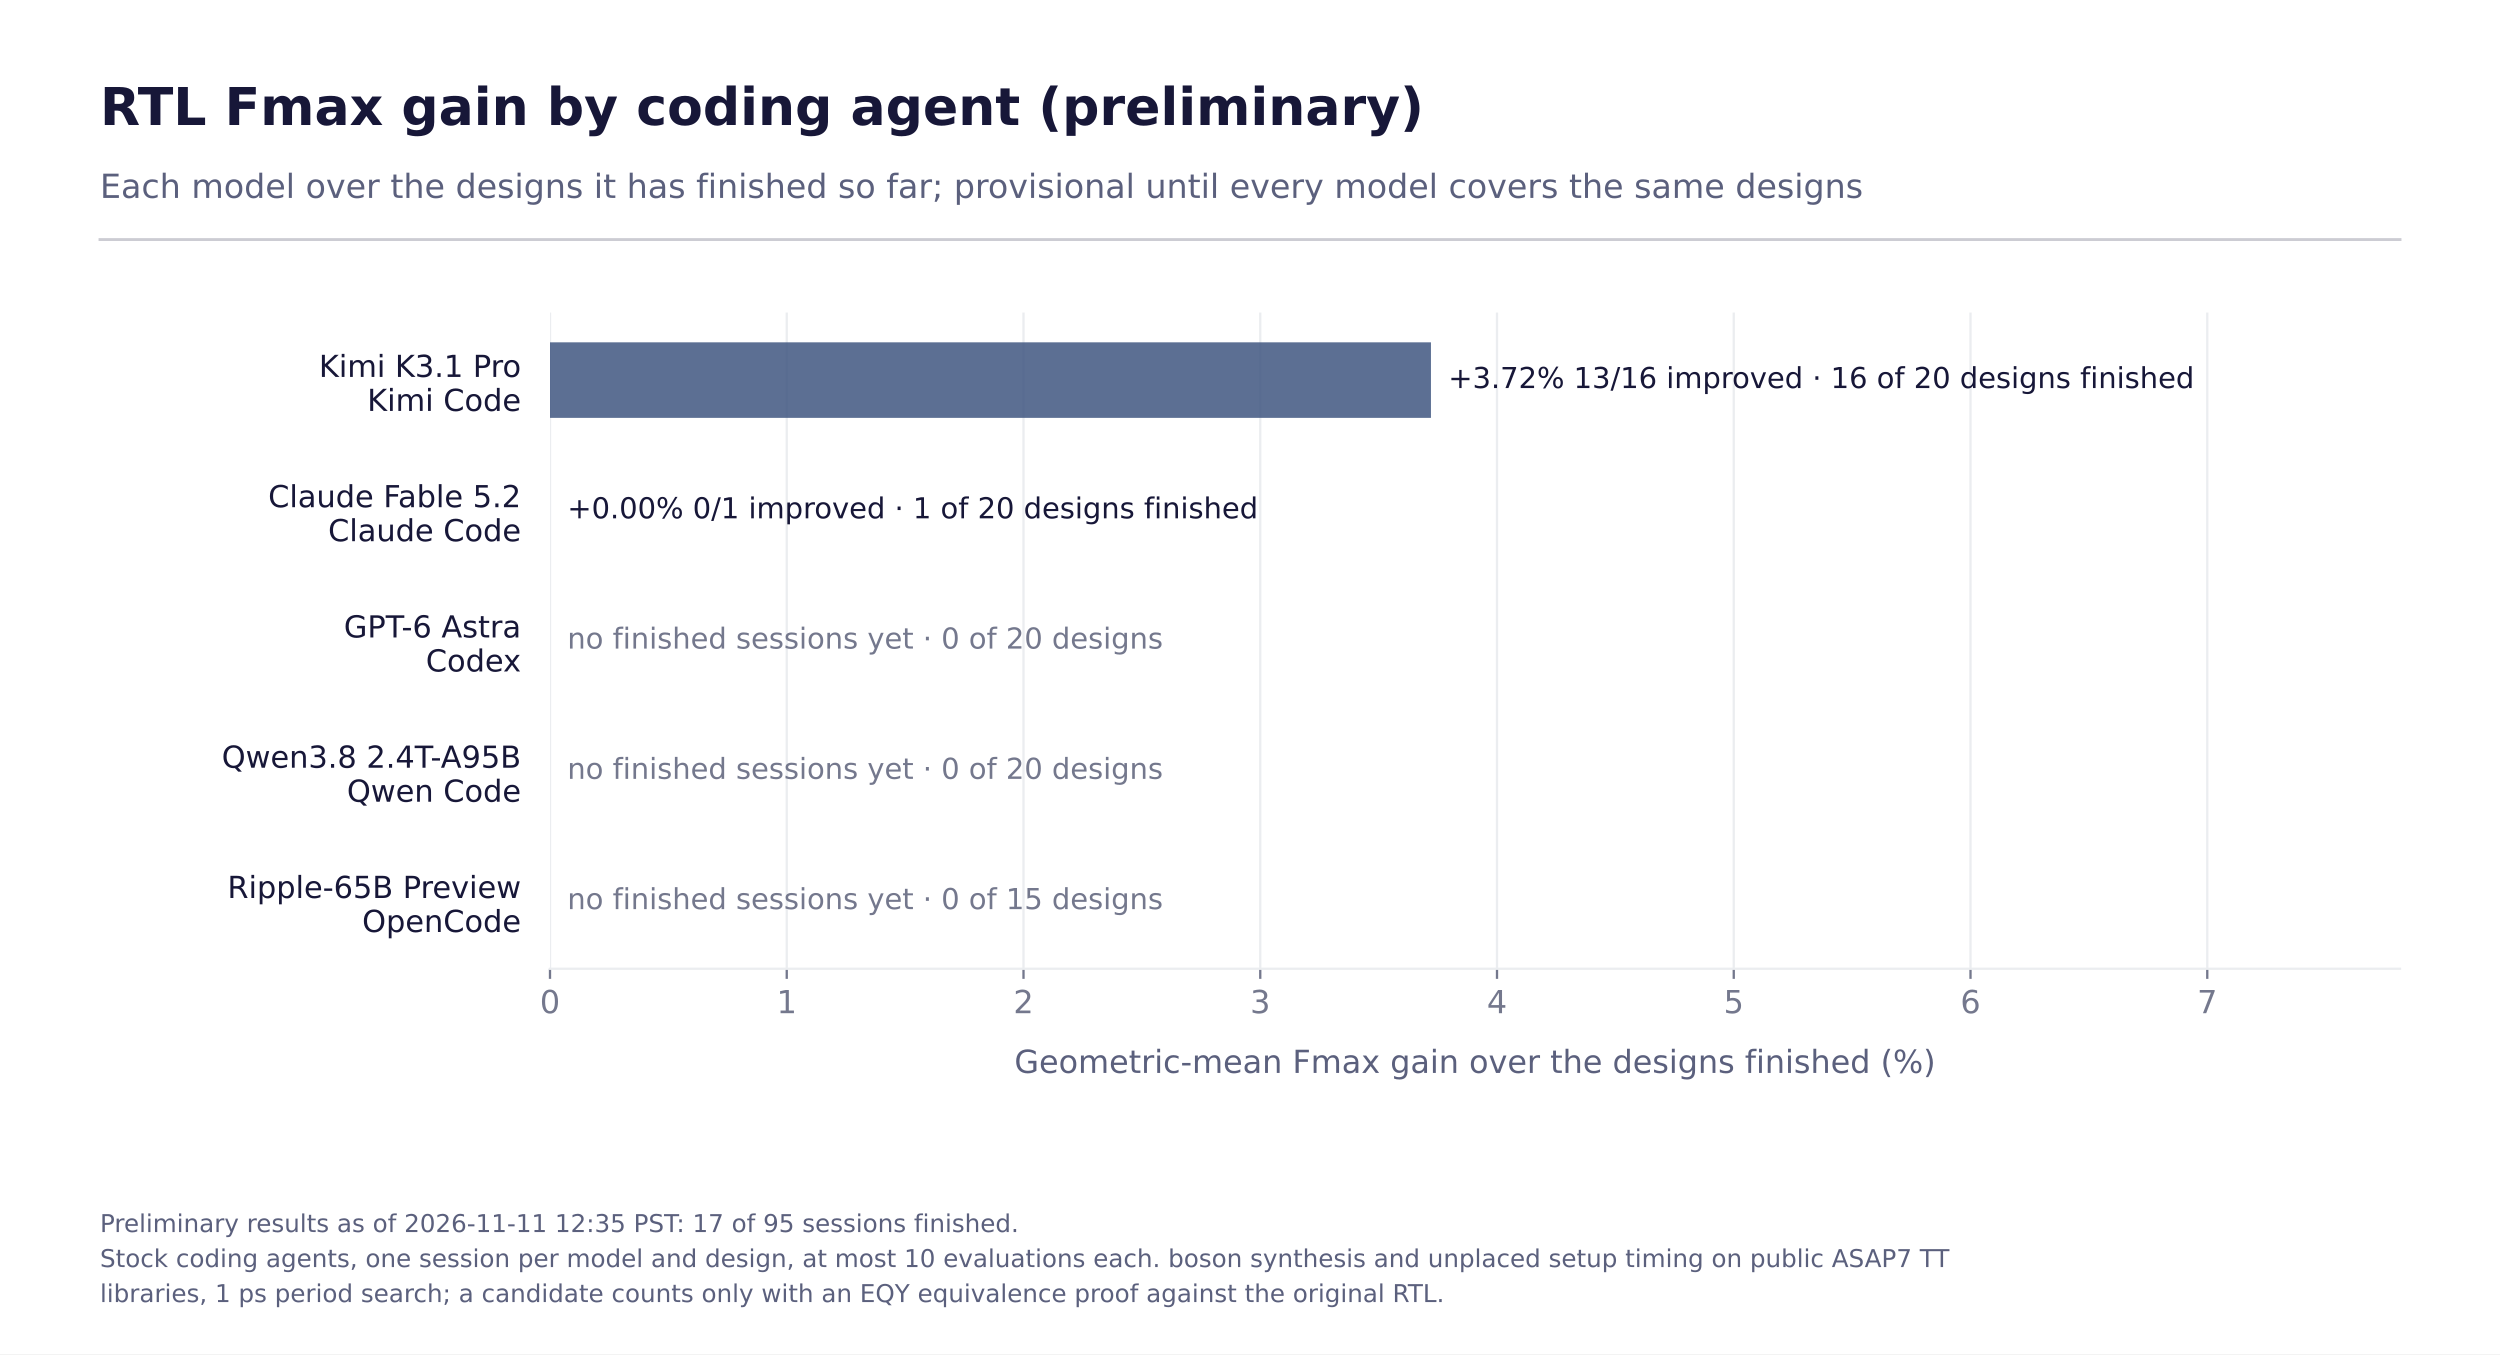
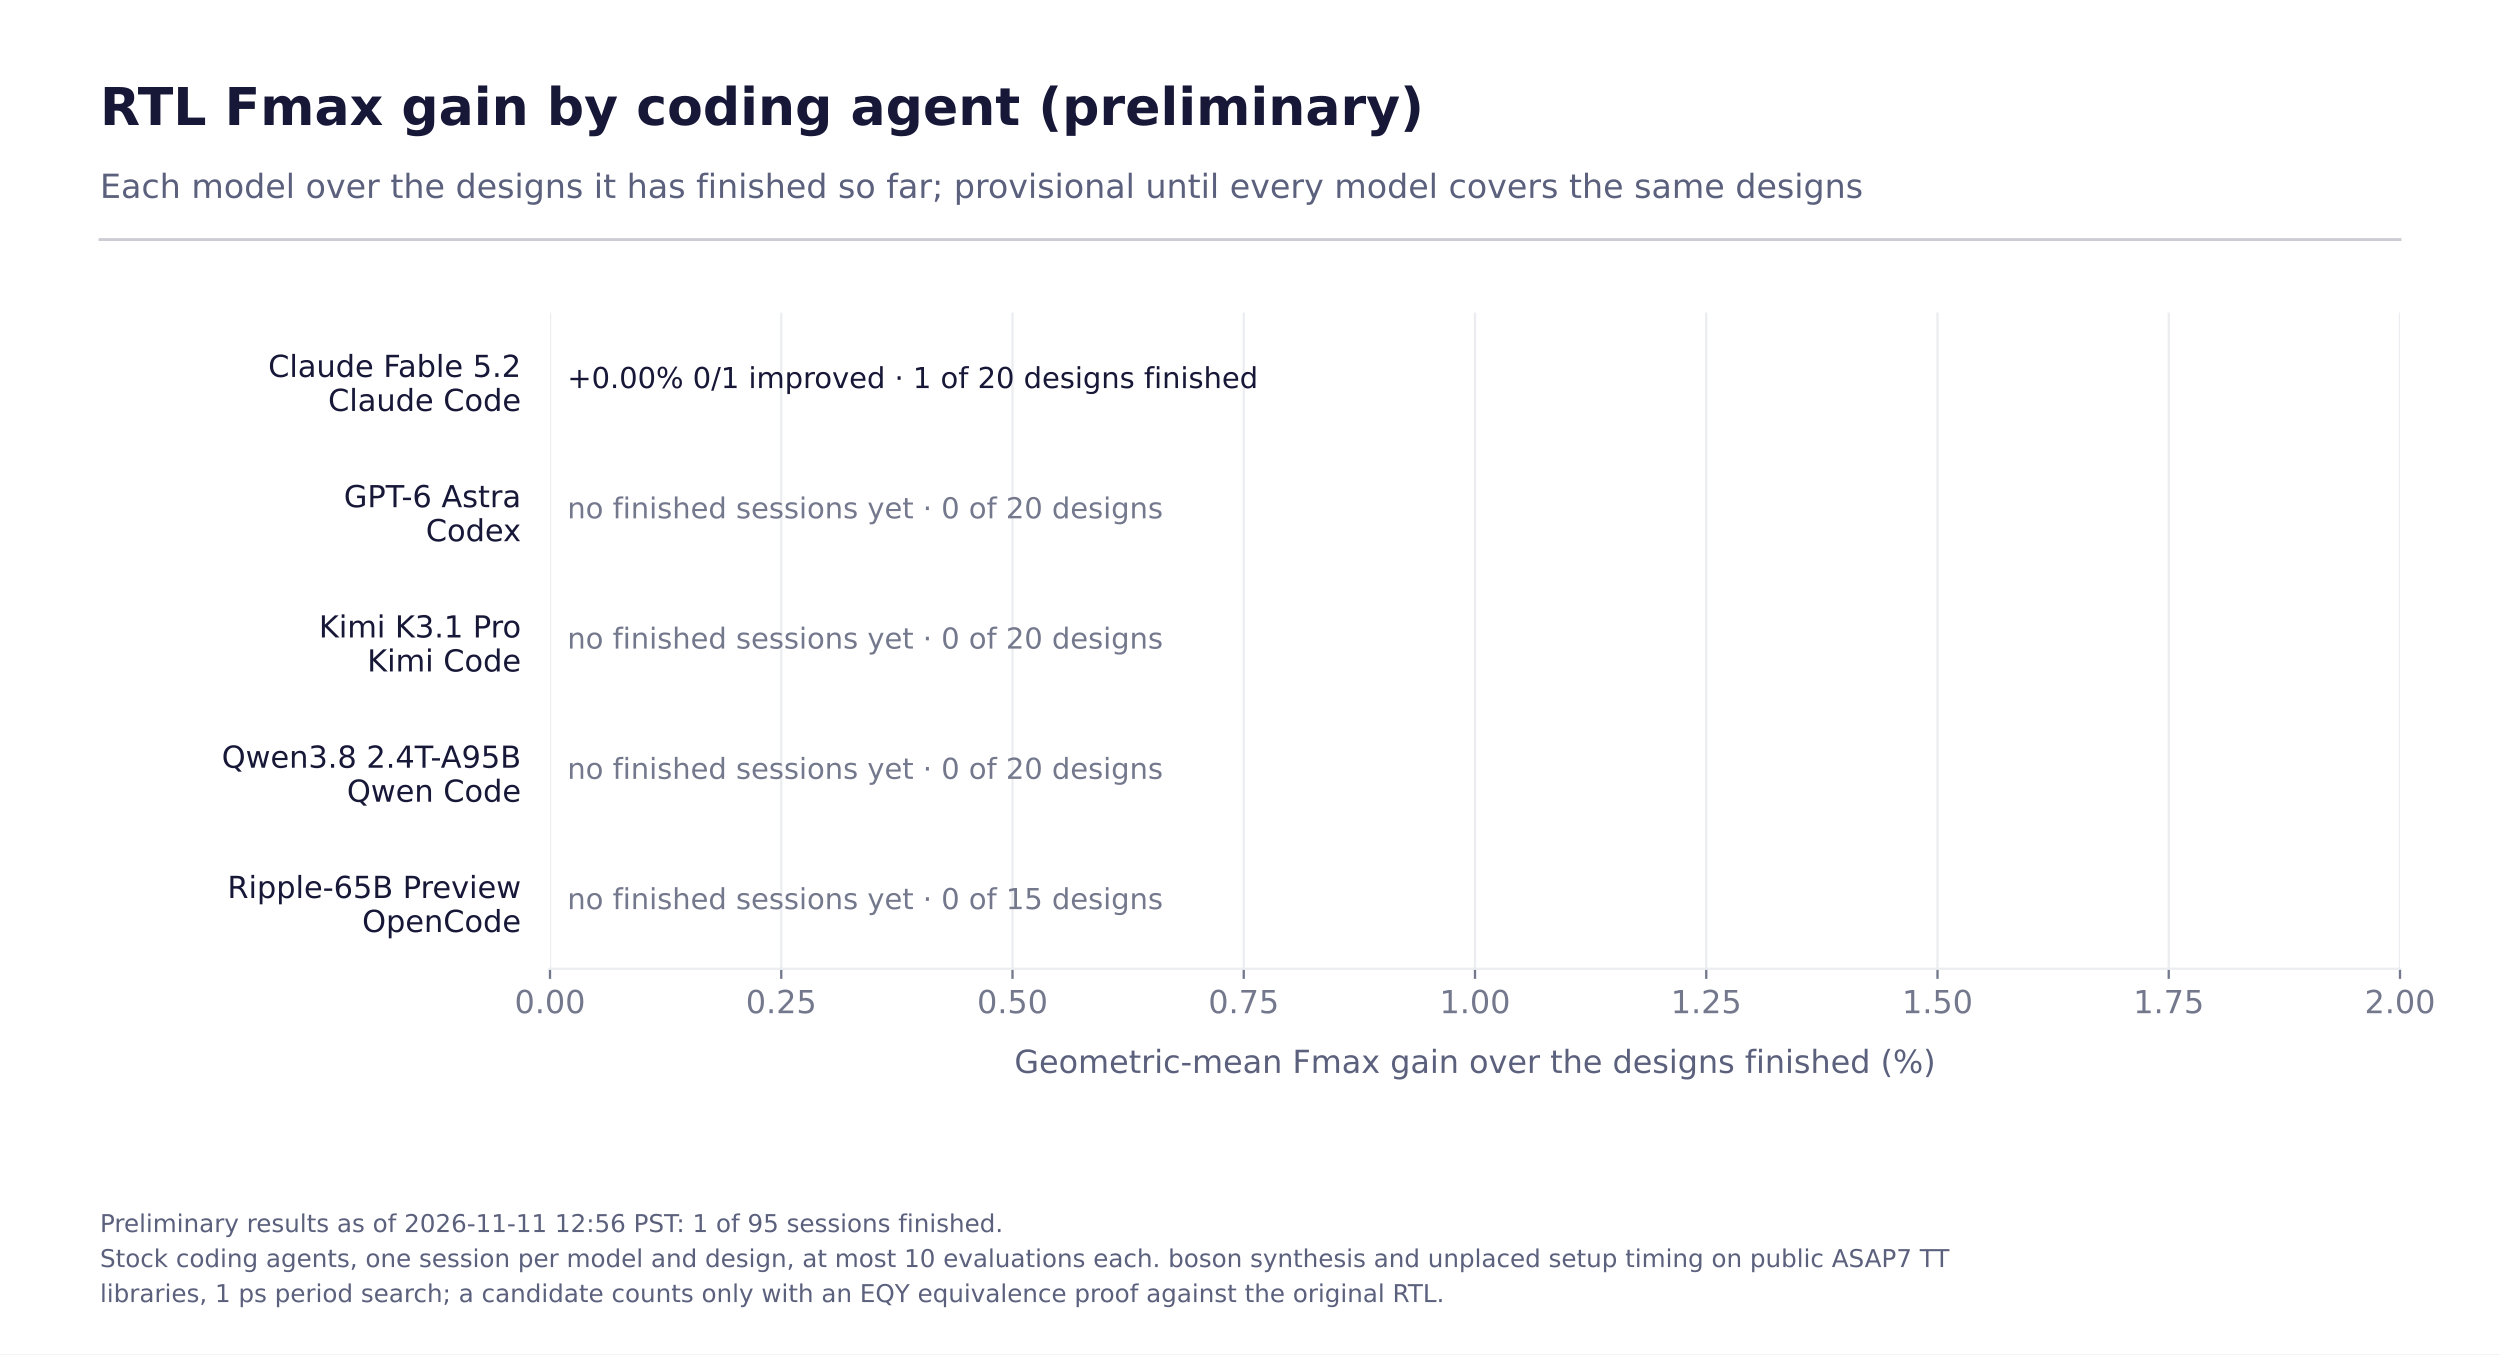
<svg xmlns="http://www.w3.org/2000/svg" xmlns:xlink="http://www.w3.org/1999/xlink" width="864pt" height="468pt" viewBox="0 0 864 468" version="1.1">
  <defs>
    <style type="text/css">*{stroke-linejoin: round; stroke-linecap: butt}</style>
  </defs>
  <g id="figure_1">
    <g id="patch_1">
      <path d="M 0 468  L 864 468  L 864 0  L 0 0  z " style="fill: #ffffff" />
    </g>
    <g id="axes_1">
      <g id="patch_2">
        <path d="M 190.08 334.8  L 829.44 334.8  L 829.44 108  L 190.08 108  z " style="fill: #ffffff" />
      </g>
      <g id="matplotlib.axis_1">
        <g id="xtick_1">
          <g id="line2d_1">
            <path d="M 190.08 334.8  L 190.08 108  " clip-path="url(#p4ebb32de9a)" style="fill: none; stroke: #ebedf0; stroke-width: 0.8; stroke-linecap: square" />
          </g>
          <g id="line2d_2">
            <defs>
              <path id="m93d353a957" d="M 0 0  L 0 3.5  " style="stroke: #74788d; stroke-width: 0.8" />
            </defs>
            <g>
              <use xlink:href="#m93d353a957" x="190.08" y="334.8" style="fill: #74788d; stroke: #74788d; stroke-width: 0.8" />
            </g>
          </g>
          <g id="text_1">
-             <text style="fill: #74788d; font: 11px 'DejaVu Sans'; text-anchor: middle" x="190.08" y="350.158" transform="rotate(-0 190.08 350.1583)">0</text>
+             <text style="fill: #74788d; font: 11px 'DejaVu Sans'; text-anchor: middle" x="190.08" y="350.158" transform="rotate(-0 190.08 350.1583)">0.00</text>
          </g>
        </g>
        <g id="xtick_2">
          <g id="line2d_3">
-             <path d="M 271.901 334.8  L 271.901 108  " clip-path="url(#p4ebb32de9a)" style="fill: none; stroke: #ebedf0; stroke-width: 0.8; stroke-linecap: square" />
+             <path d="M 270 334.8  L 270 108  " clip-path="url(#p4ebb32de9a)" style="fill: none; stroke: #ebedf0; stroke-width: 0.8; stroke-linecap: square" />
          </g>
          <g id="line2d_4">
            <g>
-               <use xlink:href="#m93d353a957" x="271.901" y="334.8" style="fill: #74788d; stroke: #74788d; stroke-width: 0.8" />
+               <use xlink:href="#m93d353a957" x="270" y="334.8" style="fill: #74788d; stroke: #74788d; stroke-width: 0.8" />
            </g>
          </g>
          <g id="text_2">
-             <text style="fill: #74788d; font: 11px 'DejaVu Sans'; text-anchor: middle" x="271.901" y="350.158" transform="rotate(-0 271.9013 350.1583)">1</text>
+             <text style="fill: #74788d; font: 11px 'DejaVu Sans'; text-anchor: middle" x="270" y="350.158" transform="rotate(-0 270 350.1583)">0.25</text>
          </g>
        </g>
        <g id="xtick_3">
          <g id="line2d_5">
-             <path d="M 353.723 334.8  L 353.723 108  " clip-path="url(#p4ebb32de9a)" style="fill: none; stroke: #ebedf0; stroke-width: 0.8; stroke-linecap: square" />
+             <path d="M 349.92 334.8  L 349.92 108  " clip-path="url(#p4ebb32de9a)" style="fill: none; stroke: #ebedf0; stroke-width: 0.8; stroke-linecap: square" />
          </g>
          <g id="line2d_6">
            <g>
-               <use xlink:href="#m93d353a957" x="353.723" y="334.8" style="fill: #74788d; stroke: #74788d; stroke-width: 0.8" />
+               <use xlink:href="#m93d353a957" x="349.92" y="334.8" style="fill: #74788d; stroke: #74788d; stroke-width: 0.8" />
            </g>
          </g>
          <g id="text_3">
-             <text style="fill: #74788d; font: 11px 'DejaVu Sans'; text-anchor: middle" x="353.723" y="350.158" transform="rotate(-0 353.7226 350.1583)">2</text>
+             <text style="fill: #74788d; font: 11px 'DejaVu Sans'; text-anchor: middle" x="349.92" y="350.158" transform="rotate(-0 349.92 350.1583)">0.50</text>
          </g>
        </g>
        <g id="xtick_4">
          <g id="line2d_7">
-             <path d="M 435.544 334.8  L 435.544 108  " clip-path="url(#p4ebb32de9a)" style="fill: none; stroke: #ebedf0; stroke-width: 0.8; stroke-linecap: square" />
+             <path d="M 429.84 334.8  L 429.84 108  " clip-path="url(#p4ebb32de9a)" style="fill: none; stroke: #ebedf0; stroke-width: 0.8; stroke-linecap: square" />
          </g>
          <g id="line2d_8">
            <g>
-               <use xlink:href="#m93d353a957" x="435.544" y="334.8" style="fill: #74788d; stroke: #74788d; stroke-width: 0.8" />
+               <use xlink:href="#m93d353a957" x="429.84" y="334.8" style="fill: #74788d; stroke: #74788d; stroke-width: 0.8" />
            </g>
          </g>
          <g id="text_4">
-             <text style="fill: #74788d; font: 11px 'DejaVu Sans'; text-anchor: middle" x="435.544" y="350.158" transform="rotate(-0 435.544 350.1583)">3</text>
+             <text style="fill: #74788d; font: 11px 'DejaVu Sans'; text-anchor: middle" x="429.84" y="350.158" transform="rotate(-0 429.84 350.1583)">0.75</text>
          </g>
        </g>
        <g id="xtick_5">
          <g id="line2d_9">
-             <path d="M 517.365 334.8  L 517.365 108  " clip-path="url(#p4ebb32de9a)" style="fill: none; stroke: #ebedf0; stroke-width: 0.8; stroke-linecap: square" />
+             <path d="M 509.76 334.8  L 509.76 108  " clip-path="url(#p4ebb32de9a)" style="fill: none; stroke: #ebedf0; stroke-width: 0.8; stroke-linecap: square" />
          </g>
          <g id="line2d_10">
            <g>
-               <use xlink:href="#m93d353a957" x="517.365" y="334.8" style="fill: #74788d; stroke: #74788d; stroke-width: 0.8" />
+               <use xlink:href="#m93d353a957" x="509.76" y="334.8" style="fill: #74788d; stroke: #74788d; stroke-width: 0.8" />
            </g>
          </g>
          <g id="text_5">
-             <text style="fill: #74788d; font: 11px 'DejaVu Sans'; text-anchor: middle" x="517.365" y="350.158" transform="rotate(-0 517.3653 350.1583)">4</text>
+             <text style="fill: #74788d; font: 11px 'DejaVu Sans'; text-anchor: middle" x="509.76" y="350.158" transform="rotate(-0 509.76 350.1583)">1.00</text>
          </g>
        </g>
        <g id="xtick_6">
          <g id="line2d_11">
-             <path d="M 599.187 334.8  L 599.187 108  " clip-path="url(#p4ebb32de9a)" style="fill: none; stroke: #ebedf0; stroke-width: 0.8; stroke-linecap: square" />
+             <path d="M 589.68 334.8  L 589.68 108  " clip-path="url(#p4ebb32de9a)" style="fill: none; stroke: #ebedf0; stroke-width: 0.8; stroke-linecap: square" />
          </g>
          <g id="line2d_12">
            <g>
-               <use xlink:href="#m93d353a957" x="599.187" y="334.8" style="fill: #74788d; stroke: #74788d; stroke-width: 0.8" />
+               <use xlink:href="#m93d353a957" x="589.68" y="334.8" style="fill: #74788d; stroke: #74788d; stroke-width: 0.8" />
            </g>
          </g>
          <g id="text_6">
-             <text style="fill: #74788d; font: 11px 'DejaVu Sans'; text-anchor: middle" x="599.187" y="350.158" transform="rotate(-0 599.1866 350.1583)">5</text>
+             <text style="fill: #74788d; font: 11px 'DejaVu Sans'; text-anchor: middle" x="589.68" y="350.158" transform="rotate(-0 589.68 350.1583)">1.25</text>
          </g>
        </g>
        <g id="xtick_7">
          <g id="line2d_13">
-             <path d="M 681.008 334.8  L 681.008 108  " clip-path="url(#p4ebb32de9a)" style="fill: none; stroke: #ebedf0; stroke-width: 0.8; stroke-linecap: square" />
+             <path d="M 669.6 334.8  L 669.6 108  " clip-path="url(#p4ebb32de9a)" style="fill: none; stroke: #ebedf0; stroke-width: 0.8; stroke-linecap: square" />
          </g>
          <g id="line2d_14">
            <g>
-               <use xlink:href="#m93d353a957" x="681.008" y="334.8" style="fill: #74788d; stroke: #74788d; stroke-width: 0.8" />
+               <use xlink:href="#m93d353a957" x="669.6" y="334.8" style="fill: #74788d; stroke: #74788d; stroke-width: 0.8" />
            </g>
          </g>
          <g id="text_7">
-             <text style="fill: #74788d; font: 11px 'DejaVu Sans'; text-anchor: middle" x="681.008" y="350.158" transform="rotate(-0 681.0079 350.1583)">6</text>
+             <text style="fill: #74788d; font: 11px 'DejaVu Sans'; text-anchor: middle" x="669.6" y="350.158" transform="rotate(-0 669.6 350.1583)">1.50</text>
          </g>
        </g>
        <g id="xtick_8">
          <g id="line2d_15">
-             <path d="M 762.829 334.8  L 762.829 108  " clip-path="url(#p4ebb32de9a)" style="fill: none; stroke: #ebedf0; stroke-width: 0.8; stroke-linecap: square" />
+             <path d="M 749.52 334.8  L 749.52 108  " clip-path="url(#p4ebb32de9a)" style="fill: none; stroke: #ebedf0; stroke-width: 0.8; stroke-linecap: square" />
          </g>
          <g id="line2d_16">
            <g>
-               <use xlink:href="#m93d353a957" x="762.829" y="334.8" style="fill: #74788d; stroke: #74788d; stroke-width: 0.8" />
+               <use xlink:href="#m93d353a957" x="749.52" y="334.8" style="fill: #74788d; stroke: #74788d; stroke-width: 0.8" />
            </g>
          </g>
          <g id="text_8">
-             <text style="fill: #74788d; font: 11px 'DejaVu Sans'; text-anchor: middle" x="762.829" y="350.158" transform="rotate(-0 762.8293 350.1583)">7</text>
-           </g>
-         </g>
-         <g id="text_9">
+             <text style="fill: #74788d; font: 11px 'DejaVu Sans'; text-anchor: middle" x="749.52" y="350.158" transform="rotate(-0 749.52 350.1583)">1.75</text>
+           </g>
+         </g>
+         <g id="xtick_9">
+           <g id="line2d_17">
+             <path d="M 829.44 334.8  L 829.44 108  " clip-path="url(#p4ebb32de9a)" style="fill: none; stroke: #ebedf0; stroke-width: 0.8; stroke-linecap: square" />
+           </g>
+           <g id="line2d_18">
+             <g>
+               <use xlink:href="#m93d353a957" x="829.44" y="334.8" style="fill: #74788d; stroke: #74788d; stroke-width: 0.8" />
+             </g>
+           </g>
+           <g id="text_9">
+             <text style="fill: #74788d; font: 11px 'DejaVu Sans'; text-anchor: middle" x="829.44" y="350.158" transform="rotate(-0 829.44 350.1583)">2.00</text>
+           </g>
+         </g>
+         <g id="text_10">
          <text style="fill: #5b607d; font: 11px 'DejaVu Sans'; text-anchor: middle" x="509.76" y="370.804" transform="rotate(-0 509.76 370.8042)">Geometric-mean Fmax gain over the designs finished (%)</text>
        </g>
      </g>
      <g id="matplotlib.axis_2">
        <g id="ytick_1">
-           <g id="line2d_17" />
-           <g id="text_10">
-             <text style="fill: #171738; font: 10.5px 'DejaVu Sans'" transform="translate(110.2222 130.2724)">Kimi K3.1 Pro</text>
-             <text style="fill: #171738; font: 10.5px 'DejaVu Sans'" transform="translate(126.9123 142.0301)">Kimi Code</text>
+           <g id="line2d_19" />
+           <g id="text_11">
+             <text style="fill: #171738; font: 10.5px 'DejaVu Sans'" transform="translate(92.68391 130.2724)">Claude Fable 5.2</text>
+             <text style="fill: #171738; font: 10.5px 'DejaVu Sans'" transform="translate(113.3952 142.0301)">Claude Code</text>
          </g>
        </g>
        <g id="ytick_2">
-           <g id="line2d_18" />
-           <g id="text_11">
-             <text style="fill: #171738; font: 10.5px 'DejaVu Sans'" transform="translate(92.68391 175.2903)">Claude Fable 5.2</text>
-             <text style="fill: #171738; font: 10.5px 'DejaVu Sans'" transform="translate(113.3952 187.048)">Claude Code</text>
+           <g id="line2d_20" />
+           <g id="text_12">
+             <text style="fill: #171738; font: 10.5px 'DejaVu Sans'" transform="translate(118.8322 175.2903)">GPT-6 Astra</text>
+             <text style="fill: #171738; font: 10.5px 'DejaVu Sans'" transform="translate(147.1658 187.048)">Codex</text>
          </g>
        </g>
        <g id="ytick_3">
-           <g id="line2d_19" />
-           <g id="text_12">
-             <text style="fill: #171738; font: 10.5px 'DejaVu Sans'" transform="translate(118.8322 220.3082)">GPT-6 Astra</text>
-             <text style="fill: #171738; font: 10.5px 'DejaVu Sans'" transform="translate(147.1658 232.0659)">Codex</text>
+           <g id="line2d_21" />
+           <g id="text_13">
+             <text style="fill: #171738; font: 10.5px 'DejaVu Sans'" transform="translate(110.2222 220.3082)">Kimi K3.1 Pro</text>
+             <text style="fill: #171738; font: 10.5px 'DejaVu Sans'" transform="translate(126.9123 232.0659)">Kimi Code</text>
          </g>
        </g>
        <g id="ytick_4">
-           <g id="line2d_20" />
-           <g id="text_13">
+           <g id="line2d_22" />
+           <g id="text_14">
            <text style="fill: #171738; font: 10.5px 'DejaVu Sans'" transform="translate(76.62383 265.326)">Qwen3.8 2.4T-A95B</text>
            <text style="fill: #171738; font: 10.5px 'DejaVu Sans'" transform="translate(119.892 277.0837)">Qwen Code</text>
          </g>
        </g>
        <g id="ytick_5">
-           <g id="line2d_21" />
-           <g id="text_14">
+           <g id="line2d_23" />
+           <g id="text_15">
            <text style="fill: #171738; font: 10.5px 'DejaVu Sans'" transform="translate(78.59914 310.3439)">Ripple-65B Preview</text>
            <text style="fill: #171738; font: 10.5px 'DejaVu Sans'" transform="translate(125.1502 322.1016)">OpenCode</text>
          </g>
        </g>
      </g>
      <g id="patch_3">
-         <path d="M 190.08 118.309  L 494.537 118.309  L 494.537 144.419  L 190.08 144.419  z " clip-path="url(#p4ebb32de9a)" style="fill: #3f5680; opacity: 0.85" />
+         <path d="M 190.08 118.309  L 190.08 118.309  L 190.08 144.419  L 190.08 144.419  z " clip-path="url(#p4ebb32de9a)" style="fill: #3f5680; opacity: 0.85" />
      </g>
      <g id="patch_4">
        <path d="M 190.08 163.327  L 190.08 163.327  L 190.08 189.437  L 190.08 189.437  z " clip-path="url(#p4ebb32de9a)" style="fill: #3f5680; opacity: 0.85" />
      </g>
      <g id="patch_5">
        <path d="M 190.08 208.345  L 190.08 208.345  L 190.08 234.455  L 190.08 234.455  z " clip-path="url(#p4ebb32de9a)" style="fill: #3f5680; opacity: 0.85" />
      </g>
      <g id="patch_6">
        <path d="M 190.08 253.363  L 190.08 253.363  L 190.08 279.473  L 190.08 279.473  z " clip-path="url(#p4ebb32de9a)" style="fill: #3f5680; opacity: 0.85" />
      </g>
      <g id="patch_7">
        <path d="M 190.08 298.381  L 190.08 298.381  L 190.08 324.491  L 190.08 324.491  z " clip-path="url(#p4ebb32de9a)" style="fill: #3f5680; opacity: 0.85" />
      </g>
      <g id="patch_8">
        <path d="M 190.08 334.8  L 829.44 334.8  " style="fill: none; stroke: #ebedf0; stroke-width: 0.8; stroke-linejoin: miter; stroke-linecap: square" />
      </g>
-       <g id="text_15">
-         <text style="fill: #171738; font: 10px 'DejaVu Sans'; text-anchor: start" x="500.537" y="134.124" transform="rotate(-0 500.5371 134.1236)">+3.72%   13/16 improved · 16 of 20 designs finished</text>
-       </g>
      <g id="text_16">
-         <text style="fill: #171738; font: 10px 'DejaVu Sans'; text-anchor: start" x="196.08" y="179.142" transform="rotate(-0 196.08 179.1415)">+0.00%   0/1 improved · 1 of 20 designs finished</text>
+         <text style="fill: #171738; font: 10px 'DejaVu Sans'; text-anchor: start" x="196.08" y="134.124" transform="rotate(-0 196.08 134.1236)">+0.00%   0/1 improved · 1 of 20 designs finished</text>
      </g>
      <g id="text_17">
+         <text style="fill: #74788d; font: 10px 'DejaVu Sans'; text-anchor: start" x="196.08" y="179.142" transform="rotate(-0 196.08 179.1415)">no finished sessions yet · 0 of 20 designs</text>
+       </g>
+       <g id="text_18">
        <text style="fill: #74788d; font: 10px 'DejaVu Sans'; text-anchor: start" x="196.08" y="224.159" transform="rotate(-0 196.08 224.1594)">no finished sessions yet · 0 of 20 designs</text>
      </g>
-       <g id="text_18">
+       <g id="text_19">
        <text style="fill: #74788d; font: 10px 'DejaVu Sans'; text-anchor: start" x="196.08" y="269.177" transform="rotate(-0 196.08 269.1772)">no finished sessions yet · 0 of 20 designs</text>
      </g>
-       <g id="text_19">
+       <g id="text_20">
        <text style="fill: #74788d; font: 10px 'DejaVu Sans'; text-anchor: start" x="196.08" y="314.195" transform="rotate(-0 196.08 314.1951)">no finished sessions yet · 0 of 15 designs</text>
      </g>
    </g>
-     <g id="line2d_22">
+     <g id="line2d_24">
      <path d="M 34.56 82.8  L 829.44 82.8  " style="fill: none; stroke: #171738; stroke-opacity: 0.22; stroke-linecap: square" />
    </g>
-     <g id="text_20">
+     <g id="text_21">
      <text style="fill: #171738; font: 700 18px 'DejaVu Sans'; text-anchor: start" x="34.56" y="43.2" transform="rotate(-0 34.56 43.2)">RTL Fmax gain by coding agent (preliminary)</text>
    </g>
-     <g id="text_21">
+     <g id="text_22">
      <text style="fill: #5b607d; font: 11.5px 'DejaVu Sans'; text-anchor: start" x="34.56" y="68.4" transform="rotate(-0 34.56 68.4)">Each model over the designs it has finished so far; provisional until every model covers the same designs</text>
    </g>
-     <g id="text_22">
-       <text style="fill: #5b607d; font: 8.5px 'DejaVu Sans'" transform="translate(34.56 425.7968)">Preliminary results as of 2026-11-11 12:35 PST: 17 of 95 sessions finished.</text>
+     <g id="text_23">
+       <text style="fill: #5b607d; font: 8.5px 'DejaVu Sans'" transform="translate(34.56 425.7968)">Preliminary results as of 2026-11-11 12:56 PST: 1 of 95 sessions finished.</text>
      <text style="fill: #5b607d; font: 8.5px 'DejaVu Sans'" transform="translate(34.56 437.8984)">Stock coding agents, one session per model and design, at most 10 evaluations each. boson synthesis and unplaced setup timing on public ASAP7 TT</text>
      <text style="fill: #5b607d; font: 8.5px 'DejaVu Sans'" transform="translate(34.56 450)">libraries, 1 ps period search; a candidate counts only with an EQY equivalence proof against the original RTL.</text>
    </g>
  </g>
  <defs>
    <clipPath id="p4ebb32de9a">
      <rect x="190.08" y="108" width="639.36" height="226.8" />
    </clipPath>
  </defs>
</svg>
